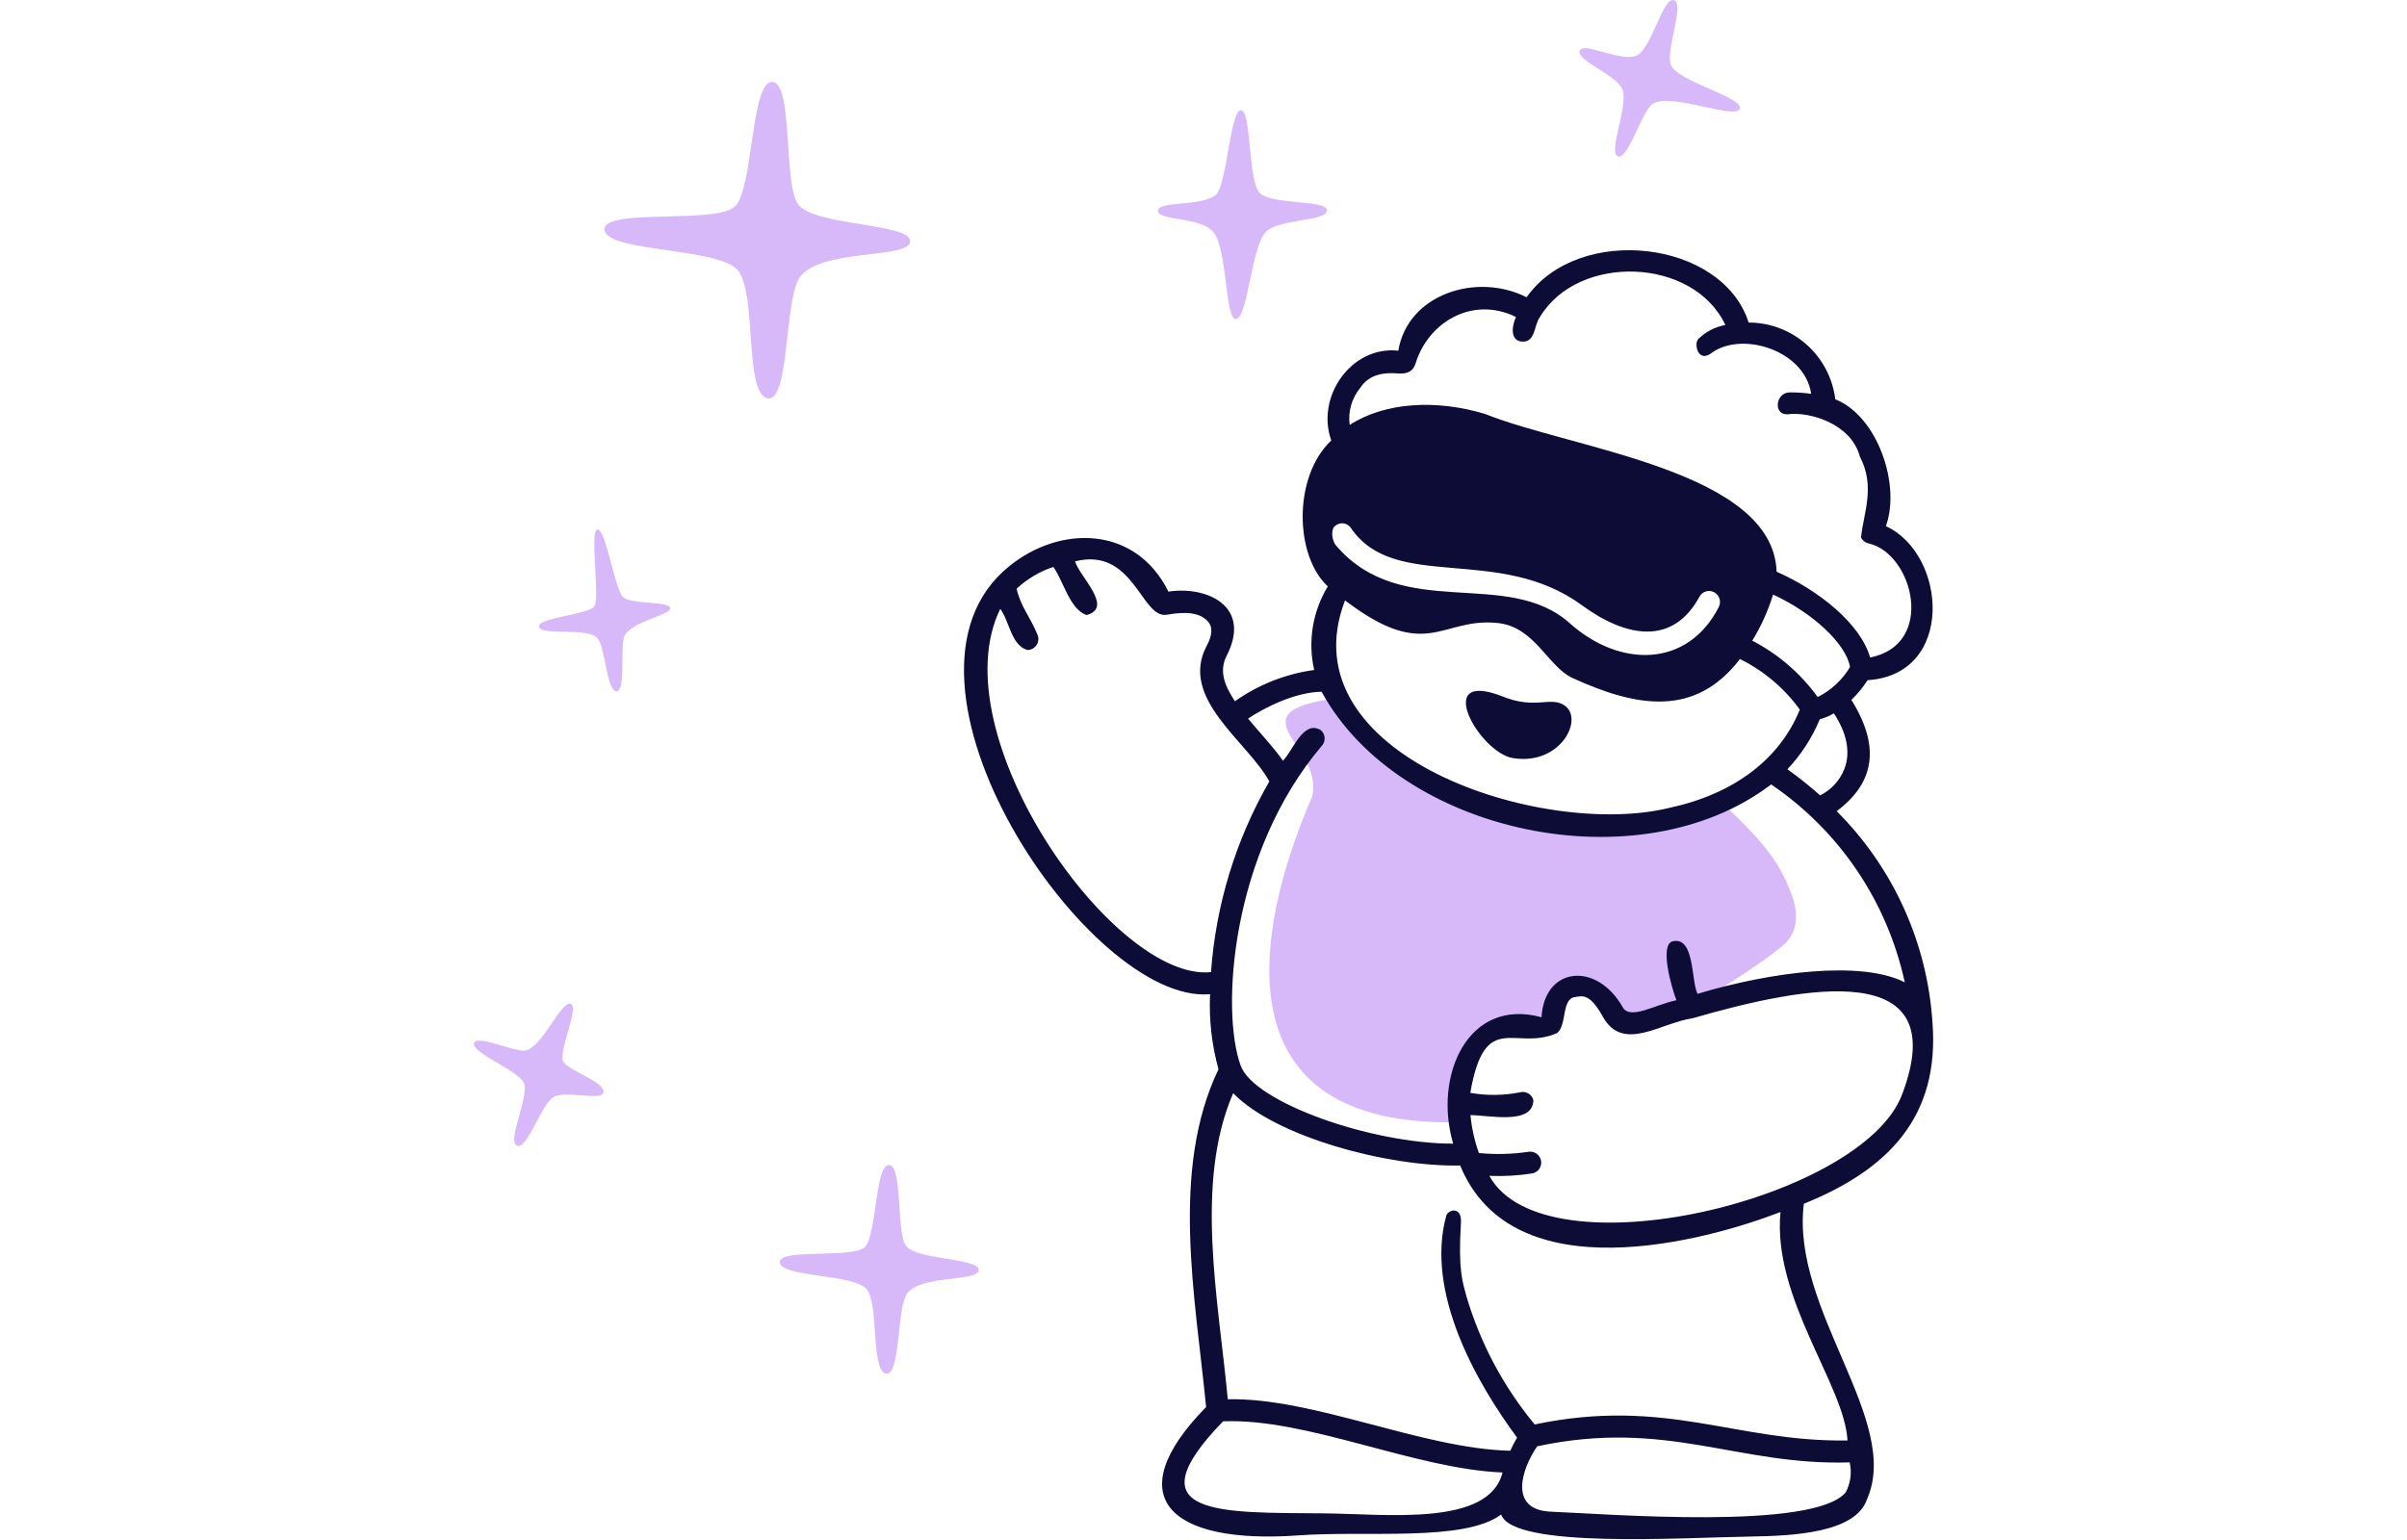
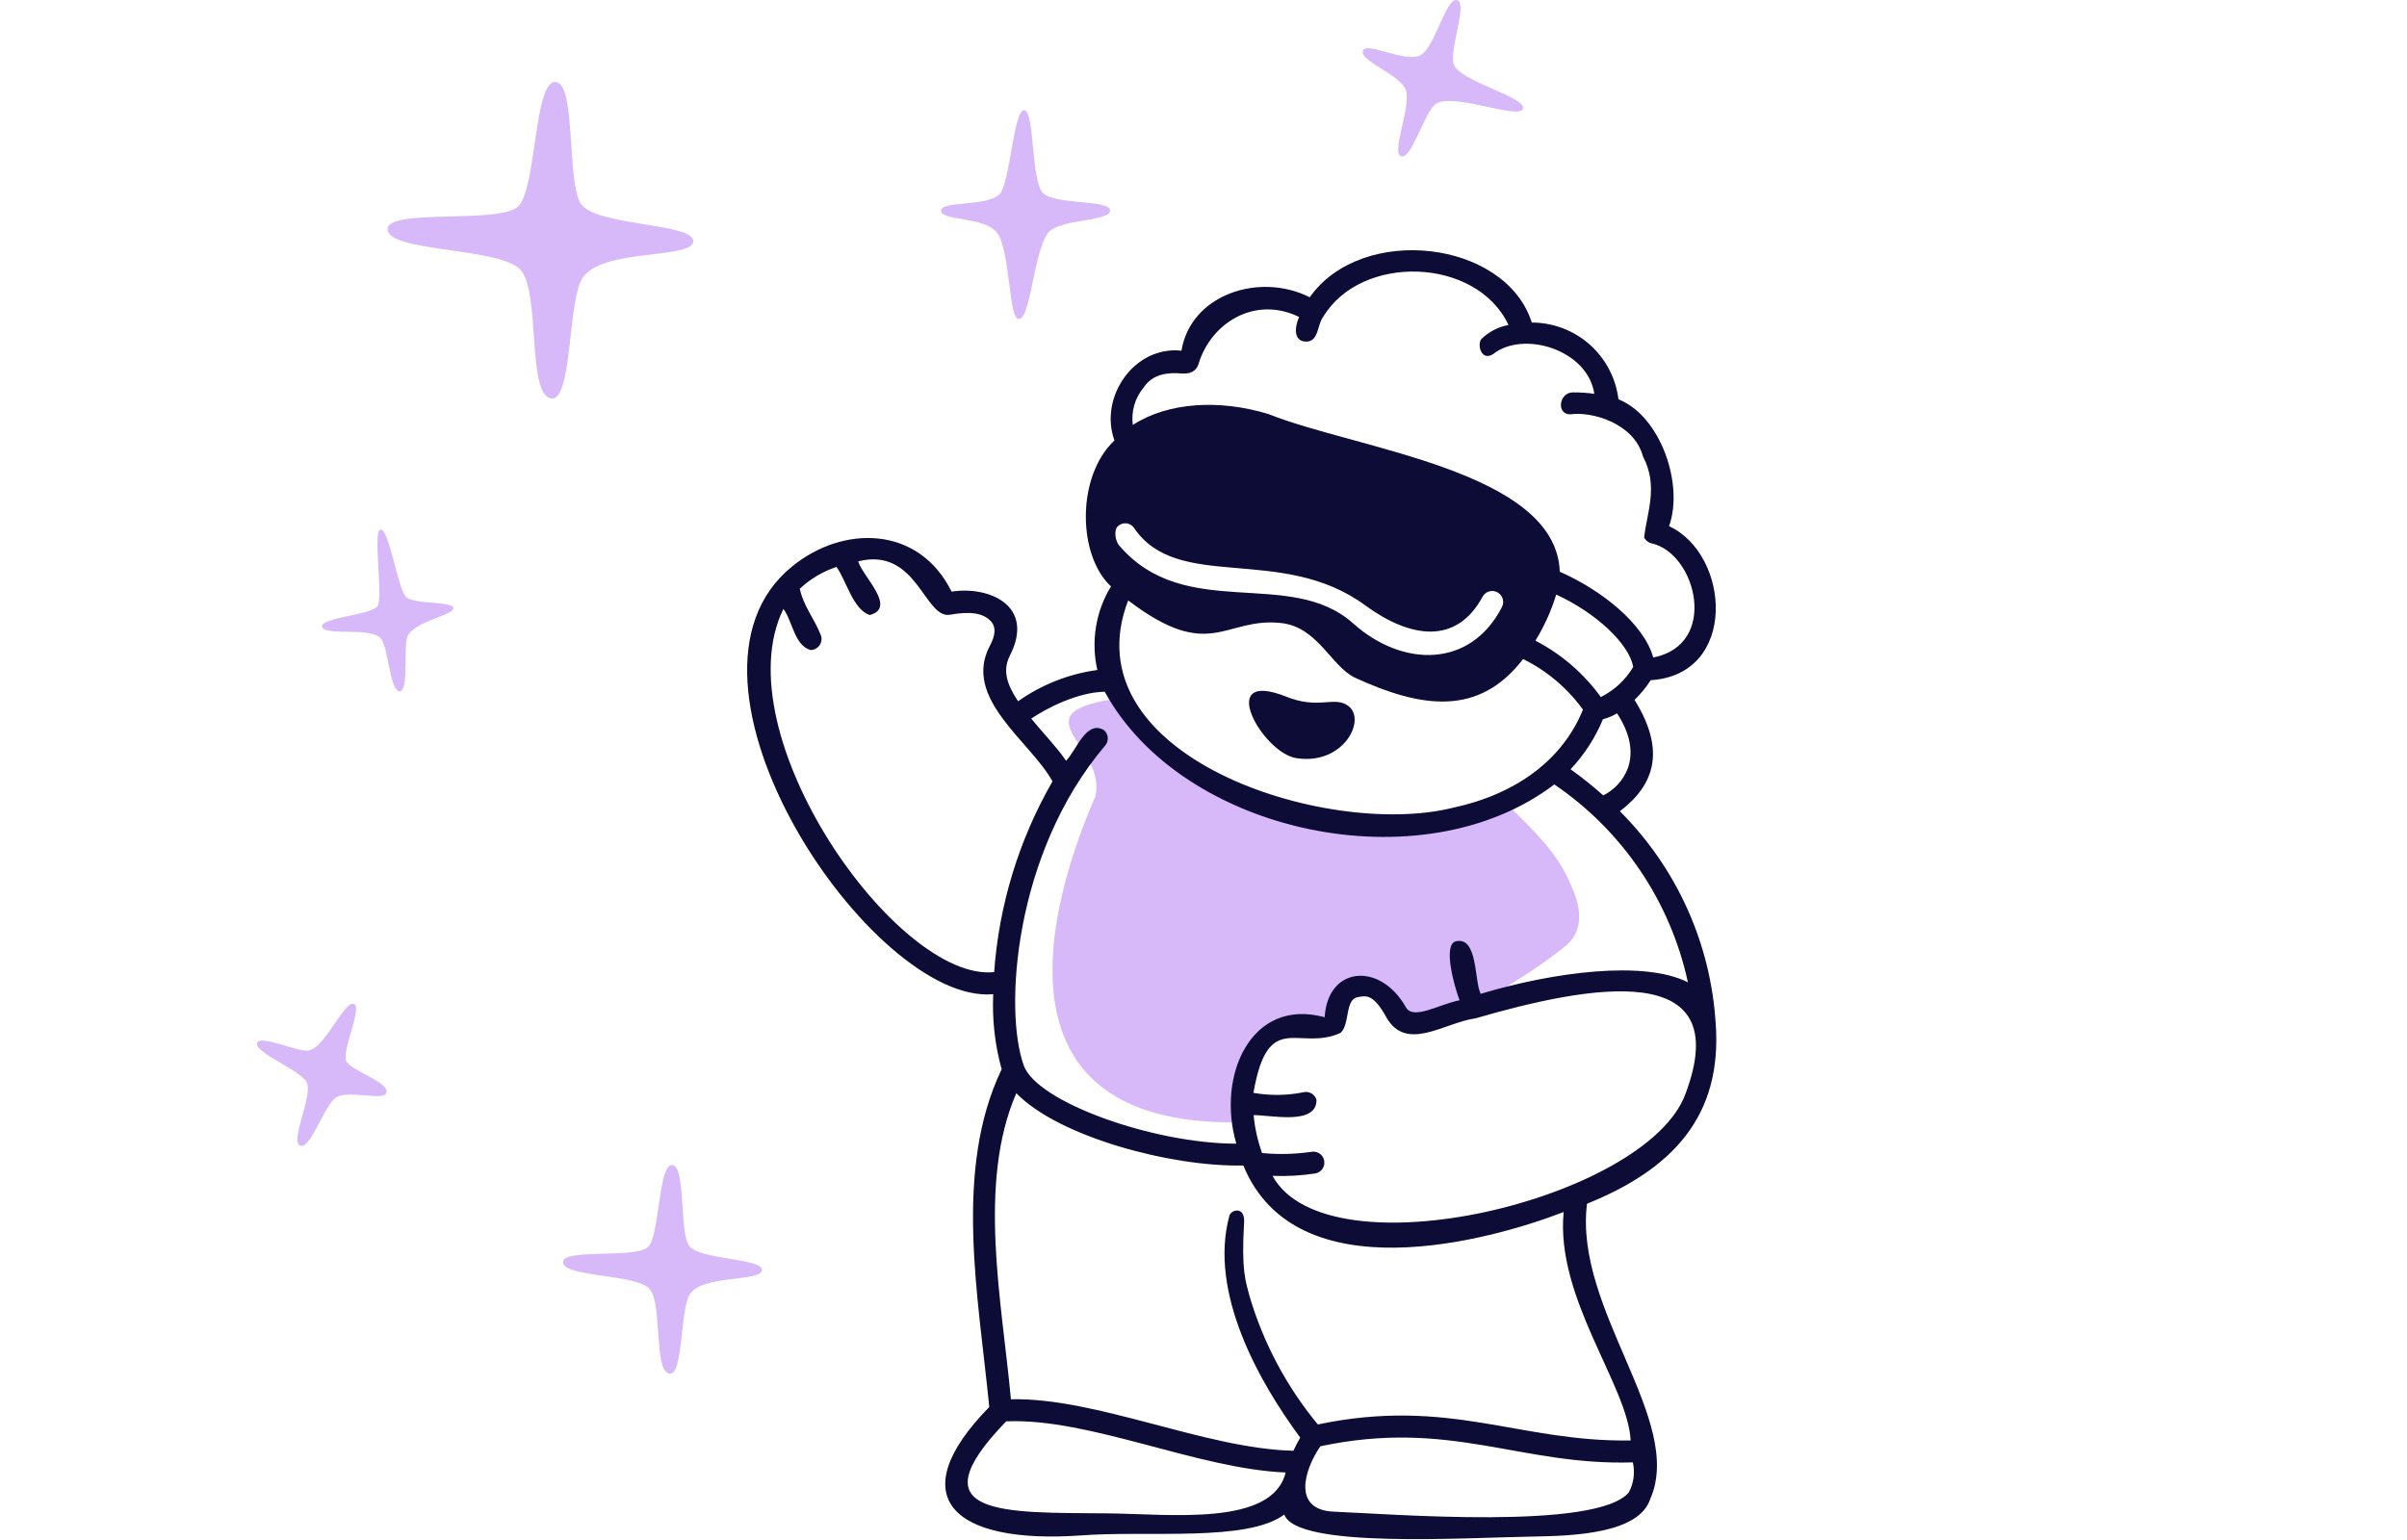
<svg xmlns="http://www.w3.org/2000/svg" width="222" height="142" viewBox="0 0 222 142" fill="none">
-   <path d="M149.679 8.362C150.13 9.964 148.288 14.077 149.221 14.419C150.154 14.761 151.312 10.57 152.33 9.661C153.761 8.393 160.105 11.107 160.463 10.034C160.82 8.961 154.601 7.499 154.087 5.944C153.637 4.592 155.401 0.292 154.383 0.012C153.364 -0.268 152.385 4.296 151.032 5.081C149.679 5.867 145.955 3.752 145.691 4.7C145.427 5.649 149.244 6.932 149.679 8.362Z" fill="#D7B9F9" />
-   <path d="M51.944 97.911C51.477 97.001 53.498 92.834 52.612 92.609C51.726 92.383 50.062 96.496 48.531 96.908C47.613 97.172 43.905 95.353 43.71 96.263C43.516 97.172 47.994 98.836 48.336 99.971C48.756 101.355 46.742 105.273 47.675 105.693C48.608 106.113 49.883 102.031 50.964 101.27C52.045 100.508 55.38 101.596 55.629 100.842C56.017 99.87 52.41 98.82 51.944 97.911Z" fill="#D7B9F9" />
-   <path d="M56.862 63.784C57.772 63.784 57.126 59.399 57.639 58.59C58.495 57.237 61.815 56.771 61.815 56.11C61.815 55.449 58.184 55.791 57.445 55.068C56.707 54.345 55.89 48.849 55.113 48.849C54.335 48.849 55.377 55.146 54.809 55.939C54.242 56.732 49.422 56.996 49.717 57.844C50.013 58.691 54.017 57.844 55.066 58.839C55.82 59.516 55.937 63.784 56.862 63.784Z" fill="#D7B9F9" />
-   <path d="M83.54 114.914C82.654 113.655 83.268 107.481 81.985 107.481C80.702 107.481 80.866 113.927 79.777 115.038C78.689 116.15 71.925 115.147 71.925 116.438C71.925 117.853 78.782 117.526 79.933 118.941C81.083 120.356 80.306 126.304 81.674 126.716C83.043 127.128 82.708 120.823 83.626 119.4C84.8 117.581 90.273 118.28 90.273 117.169C90.273 116.057 84.496 116.259 83.54 114.914Z" fill="#D7B9F9" />
-   <path d="M73.598 18.833C72.236 16.923 73.18 7.559 71.208 7.559C69.237 7.559 69.488 17.335 67.815 19.022C66.142 20.708 55.747 19.187 55.747 21.145C55.747 23.291 66.285 22.796 68.054 24.942C69.822 27.088 68.627 36.11 70.73 36.735C72.833 37.36 72.319 27.796 73.729 25.638C75.534 22.878 83.945 23.939 83.945 22.253C83.945 20.567 75.067 20.873 73.598 18.833Z" fill="#D7B9F9" />
-   <path d="M122.383 19.409C122.383 18.398 117.236 18.935 116.163 17.776C115.09 16.618 115.433 10.165 114.453 10.165C113.473 10.165 113.162 16.968 112.167 17.94C110.931 19.09 106.795 18.507 106.795 19.448C106.795 20.389 110.768 19.969 111.934 21.446C113.248 23.11 112.968 29.734 114.049 29.423C115.129 29.112 115.409 22.535 116.855 21.298C118.146 20.194 122.383 20.42 122.383 19.409Z" fill="#D7B9F9" />
-   <path d="M165.205 82.423C164.179 79.787 163.122 78.077 158.721 73.972C147.456 80.713 127.413 72.72 123.354 64.401C113.465 65.754 122.165 68.802 121.022 73.49C115.58 86.046 112.47 104.021 134.519 103.539C134.052 97.731 137.489 92.872 142.402 94.793C143.794 88.674 147.93 90.905 150.115 94.419C152.805 95.554 162.951 88.635 164.607 87.08C165.998 85.813 165.765 83.838 165.205 82.423Z" fill="#D7B9F9" />
-   <path d="M144.214 65.032C142.954 64.255 141.555 65.468 138.585 64.255C132.039 61.681 136.462 69.495 139.572 69.946C143.996 70.645 146.188 66.191 144.214 65.032Z" fill="#0C0C36" />
-   <path d="M178.235 94.358C177.763 86.995 174.623 80.057 169.403 74.843C172.606 72.418 173.656 69.23 170.756 64.573C171.321 64.025 171.822 63.415 172.248 62.754C180.342 62.241 179.58 51.146 173.936 48.542C175.327 44.717 173.158 38.372 169.271 36.841C169.033 34.888 168.089 33.089 166.617 31.785C165.145 30.48 163.246 29.759 161.278 29.758C158.868 22.147 145.597 20.607 140.8 27.426C136.197 25.093 129.83 27.138 128.967 32.355C124.613 31.881 121.34 36.639 122.786 40.635C119.256 43.962 119.389 51.263 122.467 54.1C121.06 56.41 120.609 59.176 121.208 61.813C118.575 62.174 116.069 63.163 113.9 64.697C112.858 63.142 112.461 61.844 113.122 60.53C115.525 55.865 111.225 54.046 107.765 54.583C104.726 48.448 97.736 48.441 93.071 52.25C80.134 62.699 100.481 92.756 111.606 91.722C111.497 94.058 111.76 96.396 112.384 98.649C107.913 107.979 110.253 119.688 111.241 129.81C103.108 138.114 107.835 142.491 119.7 141.659C125.919 141.185 135.008 142.289 138.452 139.731C139.572 142.903 155.152 141.853 161.543 141.76C165.368 141.698 171.152 141.426 172.194 138.323C175.413 131.07 165.15 120.838 166.371 111.058C174.192 107.901 178.896 103.011 178.235 94.358ZM170.118 70.925C169.701 71.995 168.9 72.871 167.871 73.382C166.91 72.524 165.903 71.72 164.855 70.972C166.121 69.629 167.133 68.066 167.84 66.361C168.297 66.239 168.734 66.053 169.139 65.809C170.351 67.652 170.686 69.401 170.118 70.925ZM153.97 74.532C142.246 77.417 118.549 69.697 124.053 55.391C131.618 61.16 132.909 56.946 138.102 57.475C141.554 57.809 142.767 61.51 145.014 62.544C151 65.281 156.349 66.182 160.478 60.802C162.67 61.885 164.564 63.486 165.998 65.467C164.14 70.062 159.887 73.265 153.97 74.532ZM167.646 64.309C166.069 62.127 164.003 60.346 161.613 59.107C162.431 57.777 163.076 56.348 163.533 54.855C167.203 56.542 170.258 59.395 170.631 61.533C169.923 62.726 168.887 63.689 167.646 64.309ZM125.468 35.768C126.316 34.485 127.707 34.353 128.951 34.454C129.729 34.516 130.327 34.298 130.553 33.552C131.68 29.797 135.754 27.247 139.82 29.245C139.424 30.108 139.268 31.445 140.388 31.515C141.647 31.593 141.476 29.96 142.028 29.253C145.519 23.391 156.17 23.694 159.133 29.983C158.179 30.155 157.3 30.614 156.614 31.297C156.233 31.795 156.614 33.365 157.718 32.666C160.47 30.466 166.441 32.238 167.047 36.335C166.393 36.24 165.733 36.196 165.072 36.203C163.766 36.203 163.518 38.271 164.855 38.225C166.744 37.945 170.701 39.002 171.533 42.112C172.995 44.895 171.875 47.321 171.642 49.591C171.715 49.733 171.82 49.856 171.948 49.952C172.076 50.048 172.224 50.113 172.381 50.143C176.478 51.123 178.546 59.473 172.482 60.662C171.611 57.553 167.724 54.443 163.86 52.748C163.533 43.418 145.092 41.451 136.975 38.194C132.481 36.833 127.754 37.09 124.481 39.204C124.4 38.594 124.446 37.974 124.615 37.383C124.785 36.791 125.076 36.242 125.468 35.768ZM123.136 48.526C123.236 48.436 123.353 48.368 123.48 48.326C123.608 48.283 123.743 48.268 123.876 48.281C124.01 48.293 124.14 48.333 124.257 48.398C124.374 48.463 124.477 48.552 124.559 48.658C128.594 54.707 138.18 50.167 145.916 55.85C150.083 58.898 154.32 59.512 156.73 55.072C156.79 54.954 156.873 54.848 156.974 54.762C157.076 54.676 157.193 54.611 157.319 54.57C157.446 54.529 157.579 54.515 157.712 54.526C157.844 54.538 157.973 54.575 158.091 54.637C158.329 54.761 158.509 54.975 158.591 55.231C158.672 55.488 158.649 55.766 158.526 56.005C155.634 61.65 149.375 61.611 144.781 57.498C138.981 52.32 129.325 57.428 123.237 50.345C122.864 49.941 122.693 48.884 123.128 48.526H123.136ZM121.892 63.819C129.045 76.935 151.187 81.654 163.354 72.371C169.654 76.647 174.067 83.184 175.677 90.626C171.65 88.589 163.331 89.654 156.567 91.691C155.961 90.525 156.326 86.389 154.289 86.84C153.03 87.12 154.157 91.085 154.616 92.282C152.672 92.678 150.347 94.132 149.671 92.935C147.284 88.698 142.44 89.156 142.176 93.852C135.381 91.987 132.186 99.256 134.028 105.514C126.394 105.514 115.672 101.689 114.436 98.331C112.57 93.285 113.503 78.692 121.931 68.787C122.018 68.686 122.084 68.568 122.125 68.441C122.166 68.314 122.181 68.18 122.171 68.047C122.16 67.914 122.123 67.785 122.062 67.666C122 67.548 121.916 67.442 121.814 67.356C120.174 66.4 119.264 69.261 118.323 70.186C117.476 68.935 116.131 67.551 115.112 66.299C116.52 65.343 119.373 63.865 121.884 63.819H121.892ZM111.692 89.685C102.766 90.634 86.587 67.745 92.255 56.176C93.102 57.304 93.258 59.543 94.758 59.97C94.924 59.969 95.086 59.928 95.232 59.85C95.378 59.772 95.503 59.659 95.595 59.522C95.688 59.385 95.746 59.228 95.764 59.063C95.782 58.899 95.76 58.733 95.699 58.579C95.007 56.884 94.144 55.99 93.763 54.318C94.733 53.409 95.89 52.721 97.153 52.305C98.094 53.634 98.653 56.192 100.208 56.744C102.766 56.075 99.555 53.183 99.151 51.791C104.593 50.423 105.262 57.14 107.625 56.713C109.383 56.402 110.689 56.503 111.435 57.366C111.863 57.871 111.816 58.618 111.295 59.582C108.722 64.441 115.066 68.414 117.072 72.091C113.975 77.475 112.136 83.49 111.692 89.685ZM122.133 139.622C112.663 139.536 104.251 139.964 112.803 131.132C120.5 130.805 130.491 135.532 138.576 135.851C137.356 140.881 127.801 139.668 122.133 139.622ZM170.235 137.678C167.327 141.223 148.131 139.668 143.024 139.466C139.136 139.303 140.302 135.579 141.78 133.433C153.784 130.883 160.229 135.245 170.6 134.918C170.812 135.852 170.682 136.831 170.235 137.678ZM170.398 132.897C160.081 133.06 153.675 128.877 141.546 131.42C138.67 127.944 136.527 123.921 135.249 119.594C134.907 118.265 134.471 117.262 134.744 112.791C134.837 111.237 133.546 111.61 133.391 112.154C131.447 119.244 136.143 127.524 139.921 132.632C139.68 133.044 139.478 133.449 139.292 133.845C131.144 133.659 121.177 128.924 113.239 129.095C112.407 120.084 110.129 109.184 113.736 100.857C117.624 104.877 128.018 107.676 134.674 107.528C139.533 119.377 157.383 114.463 164.217 111.82C163.448 119.773 170.134 127.812 170.398 132.897ZM137.364 108.484C138.689 108.537 140.017 108.462 141.329 108.259C141.593 108.207 141.825 108.053 141.975 107.83C142.126 107.607 142.181 107.333 142.129 107.069C142.078 106.805 141.924 106.573 141.701 106.423C141.477 106.272 141.204 106.217 140.94 106.269C139.436 106.488 137.912 106.524 136.4 106.377C135.994 105.248 135.733 104.073 135.622 102.879C137.27 102.879 141.422 103.835 141.422 101.487C141.388 101.358 141.328 101.238 141.247 101.132C141.166 101.027 141.064 100.938 140.948 100.872C140.833 100.807 140.705 100.764 140.573 100.749C140.44 100.733 140.306 100.743 140.178 100.78C138.67 101.077 137.12 101.093 135.606 100.826C136.959 93.052 139.758 97.048 143.63 95.299C144.54 94.521 144.003 92.142 145.278 91.987C146.009 91.847 146.693 91.714 147.875 93.876C149.741 97.094 153.177 94.358 156.108 93.946C166.495 90.929 180.21 88.325 175.444 100.943C171.86 110.661 142.448 117.728 137.364 108.484Z" fill="#0C0C36" />
+   <g transform="translate(-20 0)">
+     <path d="M149.679 8.362C150.13 9.964 148.288 14.077 149.221 14.419C150.154 14.761 151.312 10.57 152.33 9.661C153.761 8.393 160.105 11.107 160.463 10.034C160.82 8.961 154.601 7.499 154.087 5.944C153.637 4.592 155.401 0.292 154.383 0.012C153.364 -0.268 152.385 4.296 151.032 5.081C149.679 5.867 145.955 3.752 145.691 4.7C145.427 5.649 149.244 6.932 149.679 8.362Z" fill="#D7B9F9" />
+     <path d="M51.944 97.911C51.477 97.001 53.498 92.834 52.612 92.609C51.726 92.383 50.062 96.496 48.531 96.908C47.613 97.172 43.905 95.353 43.71 96.263C43.516 97.172 47.994 98.836 48.336 99.971C48.756 101.355 46.742 105.273 47.675 105.693C48.608 106.113 49.883 102.031 50.964 101.27C52.045 100.508 55.38 101.596 55.629 100.842C56.017 99.87 52.41 98.82 51.944 97.911Z" fill="#D7B9F9" />
+     <path d="M56.862 63.784C57.772 63.784 57.126 59.399 57.639 58.59C58.495 57.237 61.815 56.771 61.815 56.11C61.815 55.449 58.184 55.791 57.445 55.068C56.707 54.345 55.89 48.849 55.113 48.849C54.335 48.849 55.377 55.146 54.809 55.939C54.242 56.732 49.422 56.996 49.717 57.844C50.013 58.691 54.017 57.844 55.066 58.839C55.82 59.516 55.937 63.784 56.862 63.784Z" fill="#D7B9F9" />
+     <path d="M83.54 114.914C82.654 113.655 83.268 107.481 81.985 107.481C80.702 107.481 80.866 113.927 79.777 115.038C78.689 116.15 71.925 115.147 71.925 116.438C71.925 117.853 78.782 117.526 79.933 118.941C81.083 120.356 80.306 126.304 81.674 126.716C83.043 127.128 82.708 120.823 83.626 119.4C84.8 117.581 90.273 118.28 90.273 117.169C90.273 116.057 84.496 116.259 83.54 114.914Z" fill="#D7B9F9" />
+     <path d="M73.598 18.833C72.236 16.923 73.18 7.559 71.208 7.559C69.237 7.559 69.488 17.335 67.815 19.022C66.142 20.708 55.747 19.187 55.747 21.145C55.747 23.291 66.285 22.796 68.054 24.942C69.822 27.088 68.627 36.11 70.73 36.735C72.833 37.36 72.319 27.796 73.729 25.638C75.534 22.878 83.945 23.939 83.945 22.253C83.945 20.567 75.067 20.873 73.598 18.833Z" fill="#D7B9F9" />
+     <path d="M122.383 19.409C122.383 18.398 117.236 18.935 116.163 17.776C115.09 16.618 115.433 10.165 114.453 10.165C113.473 10.165 113.162 16.968 112.167 17.94C110.931 19.09 106.795 18.507 106.795 19.448C106.795 20.389 110.768 19.969 111.934 21.446C113.248 23.11 112.968 29.734 114.049 29.423C115.129 29.112 115.409 22.535 116.855 21.298C118.146 20.194 122.383 20.42 122.383 19.409Z" fill="#D7B9F9" />
+     <path d="M165.205 82.423C164.179 79.787 163.122 78.077 158.721 73.972C147.456 80.713 127.413 72.72 123.354 64.401C113.465 65.754 122.165 68.802 121.022 73.49C115.58 86.046 112.47 104.021 134.519 103.539C134.052 97.731 137.489 92.872 142.402 94.793C143.794 88.674 147.93 90.905 150.115 94.419C152.805 95.554 162.951 88.635 164.607 87.08C165.998 85.813 165.765 83.838 165.205 82.423Z" fill="#D7B9F9" />
+     <path d="M144.214 65.032C142.954 64.255 141.555 65.468 138.585 64.255C132.039 61.681 136.462 69.495 139.572 69.946C143.996 70.645 146.188 66.191 144.214 65.032Z" fill="#0C0C36" />
+     <path d="M178.235 94.358C177.763 86.995 174.623 80.057 169.403 74.843C172.606 72.418 173.656 69.23 170.756 64.573C171.321 64.025 171.822 63.415 172.248 62.754C180.342 62.241 179.58 51.146 173.936 48.542C175.327 44.717 173.158 38.372 169.271 36.841C169.033 34.888 168.089 33.089 166.617 31.785C165.145 30.48 163.246 29.759 161.278 29.758C158.868 22.147 145.597 20.607 140.8 27.426C136.197 25.093 129.83 27.138 128.967 32.355C124.613 31.881 121.34 36.639 122.786 40.635C119.256 43.962 119.389 51.263 122.467 54.1C121.06 56.41 120.609 59.176 121.208 61.813C118.575 62.174 116.069 63.163 113.9 64.697C112.858 63.142 112.461 61.844 113.122 60.53C115.525 55.865 111.225 54.046 107.765 54.583C104.726 48.448 97.736 48.441 93.071 52.25C80.134 62.699 100.481 92.756 111.606 91.722C111.497 94.058 111.76 96.396 112.384 98.649C107.913 107.979 110.253 119.688 111.241 129.81C103.108 138.114 107.835 142.491 119.7 141.659C125.919 141.185 135.008 142.289 138.452 139.731C139.572 142.903 155.152 141.853 161.543 141.76C165.368 141.698 171.152 141.426 172.194 138.323C175.413 131.07 165.15 120.838 166.371 111.058C174.192 107.901 178.896 103.011 178.235 94.358ZM170.118 70.925C169.701 71.995 168.9 72.871 167.871 73.382C166.91 72.524 165.903 71.72 164.855 70.972C166.121 69.629 167.133 68.066 167.84 66.361C168.297 66.239 168.734 66.053 169.139 65.809C170.351 67.652 170.686 69.401 170.118 70.925ZM153.97 74.532C142.246 77.417 118.549 69.697 124.053 55.391C131.618 61.16 132.909 56.946 138.102 57.475C141.554 57.809 142.767 61.51 145.014 62.544C151 65.281 156.349 66.182 160.478 60.802C162.67 61.885 164.564 63.486 165.998 65.467C164.14 70.062 159.887 73.265 153.97 74.532ZM167.646 64.309C166.069 62.127 164.003 60.346 161.613 59.107C162.431 57.777 163.076 56.348 163.533 54.855C167.203 56.542 170.258 59.395 170.631 61.533C169.923 62.726 168.887 63.689 167.646 64.309ZM125.468 35.768C126.316 34.485 127.707 34.353 128.951 34.454C129.729 34.516 130.327 34.298 130.553 33.552C131.68 29.797 135.754 27.247 139.82 29.245C139.424 30.108 139.268 31.445 140.388 31.515C141.647 31.593 141.476 29.96 142.028 29.253C145.519 23.391 156.17 23.694 159.133 29.983C158.179 30.155 157.3 30.614 156.614 31.297C156.233 31.795 156.614 33.365 157.718 32.666C160.47 30.466 166.441 32.238 167.047 36.335C166.393 36.24 165.733 36.196 165.072 36.203C163.766 36.203 163.518 38.271 164.855 38.225C166.744 37.945 170.701 39.002 171.533 42.112C172.995 44.895 171.875 47.321 171.642 49.591C171.715 49.733 171.82 49.856 171.948 49.952C172.076 50.048 172.224 50.113 172.381 50.143C176.478 51.123 178.546 59.473 172.482 60.662C171.611 57.553 167.724 54.443 163.86 52.748C163.533 43.418 145.092 41.451 136.975 38.194C132.481 36.833 127.754 37.09 124.481 39.204C124.4 38.594 124.446 37.974 124.615 37.383C124.785 36.791 125.076 36.242 125.468 35.768ZM123.136 48.526C123.236 48.436 123.353 48.368 123.48 48.326C123.608 48.283 123.743 48.268 123.876 48.281C124.01 48.293 124.14 48.333 124.257 48.398C124.374 48.463 124.477 48.552 124.559 48.658C128.594 54.707 138.18 50.167 145.916 55.85C150.083 58.898 154.32 59.512 156.73 55.072C156.79 54.954 156.873 54.848 156.974 54.762C157.076 54.676 157.193 54.611 157.319 54.57C157.446 54.529 157.579 54.515 157.712 54.526C157.844 54.538 157.973 54.575 158.091 54.637C158.329 54.761 158.509 54.975 158.591 55.231C158.672 55.488 158.649 55.766 158.526 56.005C155.634 61.65 149.375 61.611 144.781 57.498C138.981 52.32 129.325 57.428 123.237 50.345C122.864 49.941 122.693 48.884 123.128 48.526H123.136ZM121.892 63.819C129.045 76.935 151.187 81.654 163.354 72.371C169.654 76.647 174.067 83.184 175.677 90.626C171.65 88.589 163.331 89.654 156.567 91.691C155.961 90.525 156.326 86.389 154.289 86.84C153.03 87.12 154.157 91.085 154.616 92.282C152.672 92.678 150.347 94.132 149.671 92.935C147.284 88.698 142.44 89.156 142.176 93.852C135.381 91.987 132.186 99.256 134.028 105.514C126.394 105.514 115.672 101.689 114.436 98.331C112.57 93.285 113.503 78.692 121.931 68.787C122.018 68.686 122.084 68.568 122.125 68.441C122.166 68.314 122.181 68.18 122.171 68.047C122.16 67.914 122.123 67.785 122.062 67.666C122 67.548 121.916 67.442 121.814 67.356C120.174 66.4 119.264 69.261 118.323 70.186C117.476 68.935 116.131 67.551 115.112 66.299C116.52 65.343 119.373 63.865 121.884 63.819H121.892ZM111.692 89.685C102.766 90.634 86.587 67.745 92.255 56.176C93.102 57.304 93.258 59.543 94.758 59.97C94.924 59.969 95.086 59.928 95.232 59.85C95.378 59.772 95.503 59.659 95.595 59.522C95.688 59.385 95.746 59.228 95.764 59.063C95.782 58.899 95.76 58.733 95.699 58.579C95.007 56.884 94.144 55.99 93.763 54.318C94.733 53.409 95.89 52.721 97.153 52.305C98.094 53.634 98.653 56.192 100.208 56.744C102.766 56.075 99.555 53.183 99.151 51.791C104.593 50.423 105.262 57.14 107.625 56.713C109.383 56.402 110.689 56.503 111.435 57.366C111.863 57.871 111.816 58.618 111.295 59.582C108.722 64.441 115.066 68.414 117.072 72.091C113.975 77.475 112.136 83.49 111.692 89.685ZM122.133 139.622C112.663 139.536 104.251 139.964 112.803 131.132C120.5 130.805 130.491 135.532 138.576 135.851C137.356 140.881 127.801 139.668 122.133 139.622ZM170.235 137.678C167.327 141.223 148.131 139.668 143.024 139.466C139.136 139.303 140.302 135.579 141.78 133.433C153.784 130.883 160.229 135.245 170.6 134.918C170.812 135.852 170.682 136.831 170.235 137.678ZM170.398 132.897C160.081 133.06 153.675 128.877 141.546 131.42C138.67 127.944 136.527 123.921 135.249 119.594C134.907 118.265 134.471 117.262 134.744 112.791C134.837 111.237 133.546 111.61 133.391 112.154C131.447 119.244 136.143 127.524 139.921 132.632C139.68 133.044 139.478 133.449 139.292 133.845C131.144 133.659 121.177 128.924 113.239 129.095C112.407 120.084 110.129 109.184 113.736 100.857C117.624 104.877 128.018 107.676 134.674 107.528C139.533 119.377 157.383 114.463 164.217 111.82C163.448 119.773 170.134 127.812 170.398 132.897ZM137.364 108.484C138.689 108.537 140.017 108.462 141.329 108.259C141.593 108.207 141.825 108.053 141.975 107.83C142.126 107.607 142.181 107.333 142.129 107.069C142.078 106.805 141.924 106.573 141.701 106.423C141.477 106.272 141.204 106.217 140.94 106.269C139.436 106.488 137.912 106.524 136.4 106.377C135.994 105.248 135.733 104.073 135.622 102.879C137.27 102.879 141.422 103.835 141.422 101.487C141.388 101.358 141.328 101.238 141.247 101.132C141.166 101.027 141.064 100.938 140.948 100.872C140.833 100.807 140.705 100.764 140.573 100.749C140.44 100.733 140.306 100.743 140.178 100.78C138.67 101.077 137.12 101.093 135.606 100.826C136.959 93.052 139.758 97.048 143.63 95.299C144.54 94.521 144.003 92.142 145.278 91.987C146.009 91.847 146.693 91.714 147.875 93.876C149.741 97.094 153.177 94.358 156.108 93.946C166.495 90.929 180.21 88.325 175.444 100.943C171.86 110.661 142.448 117.728 137.364 108.484Z" fill="#0C0C36" />
+   </g>
</svg>
